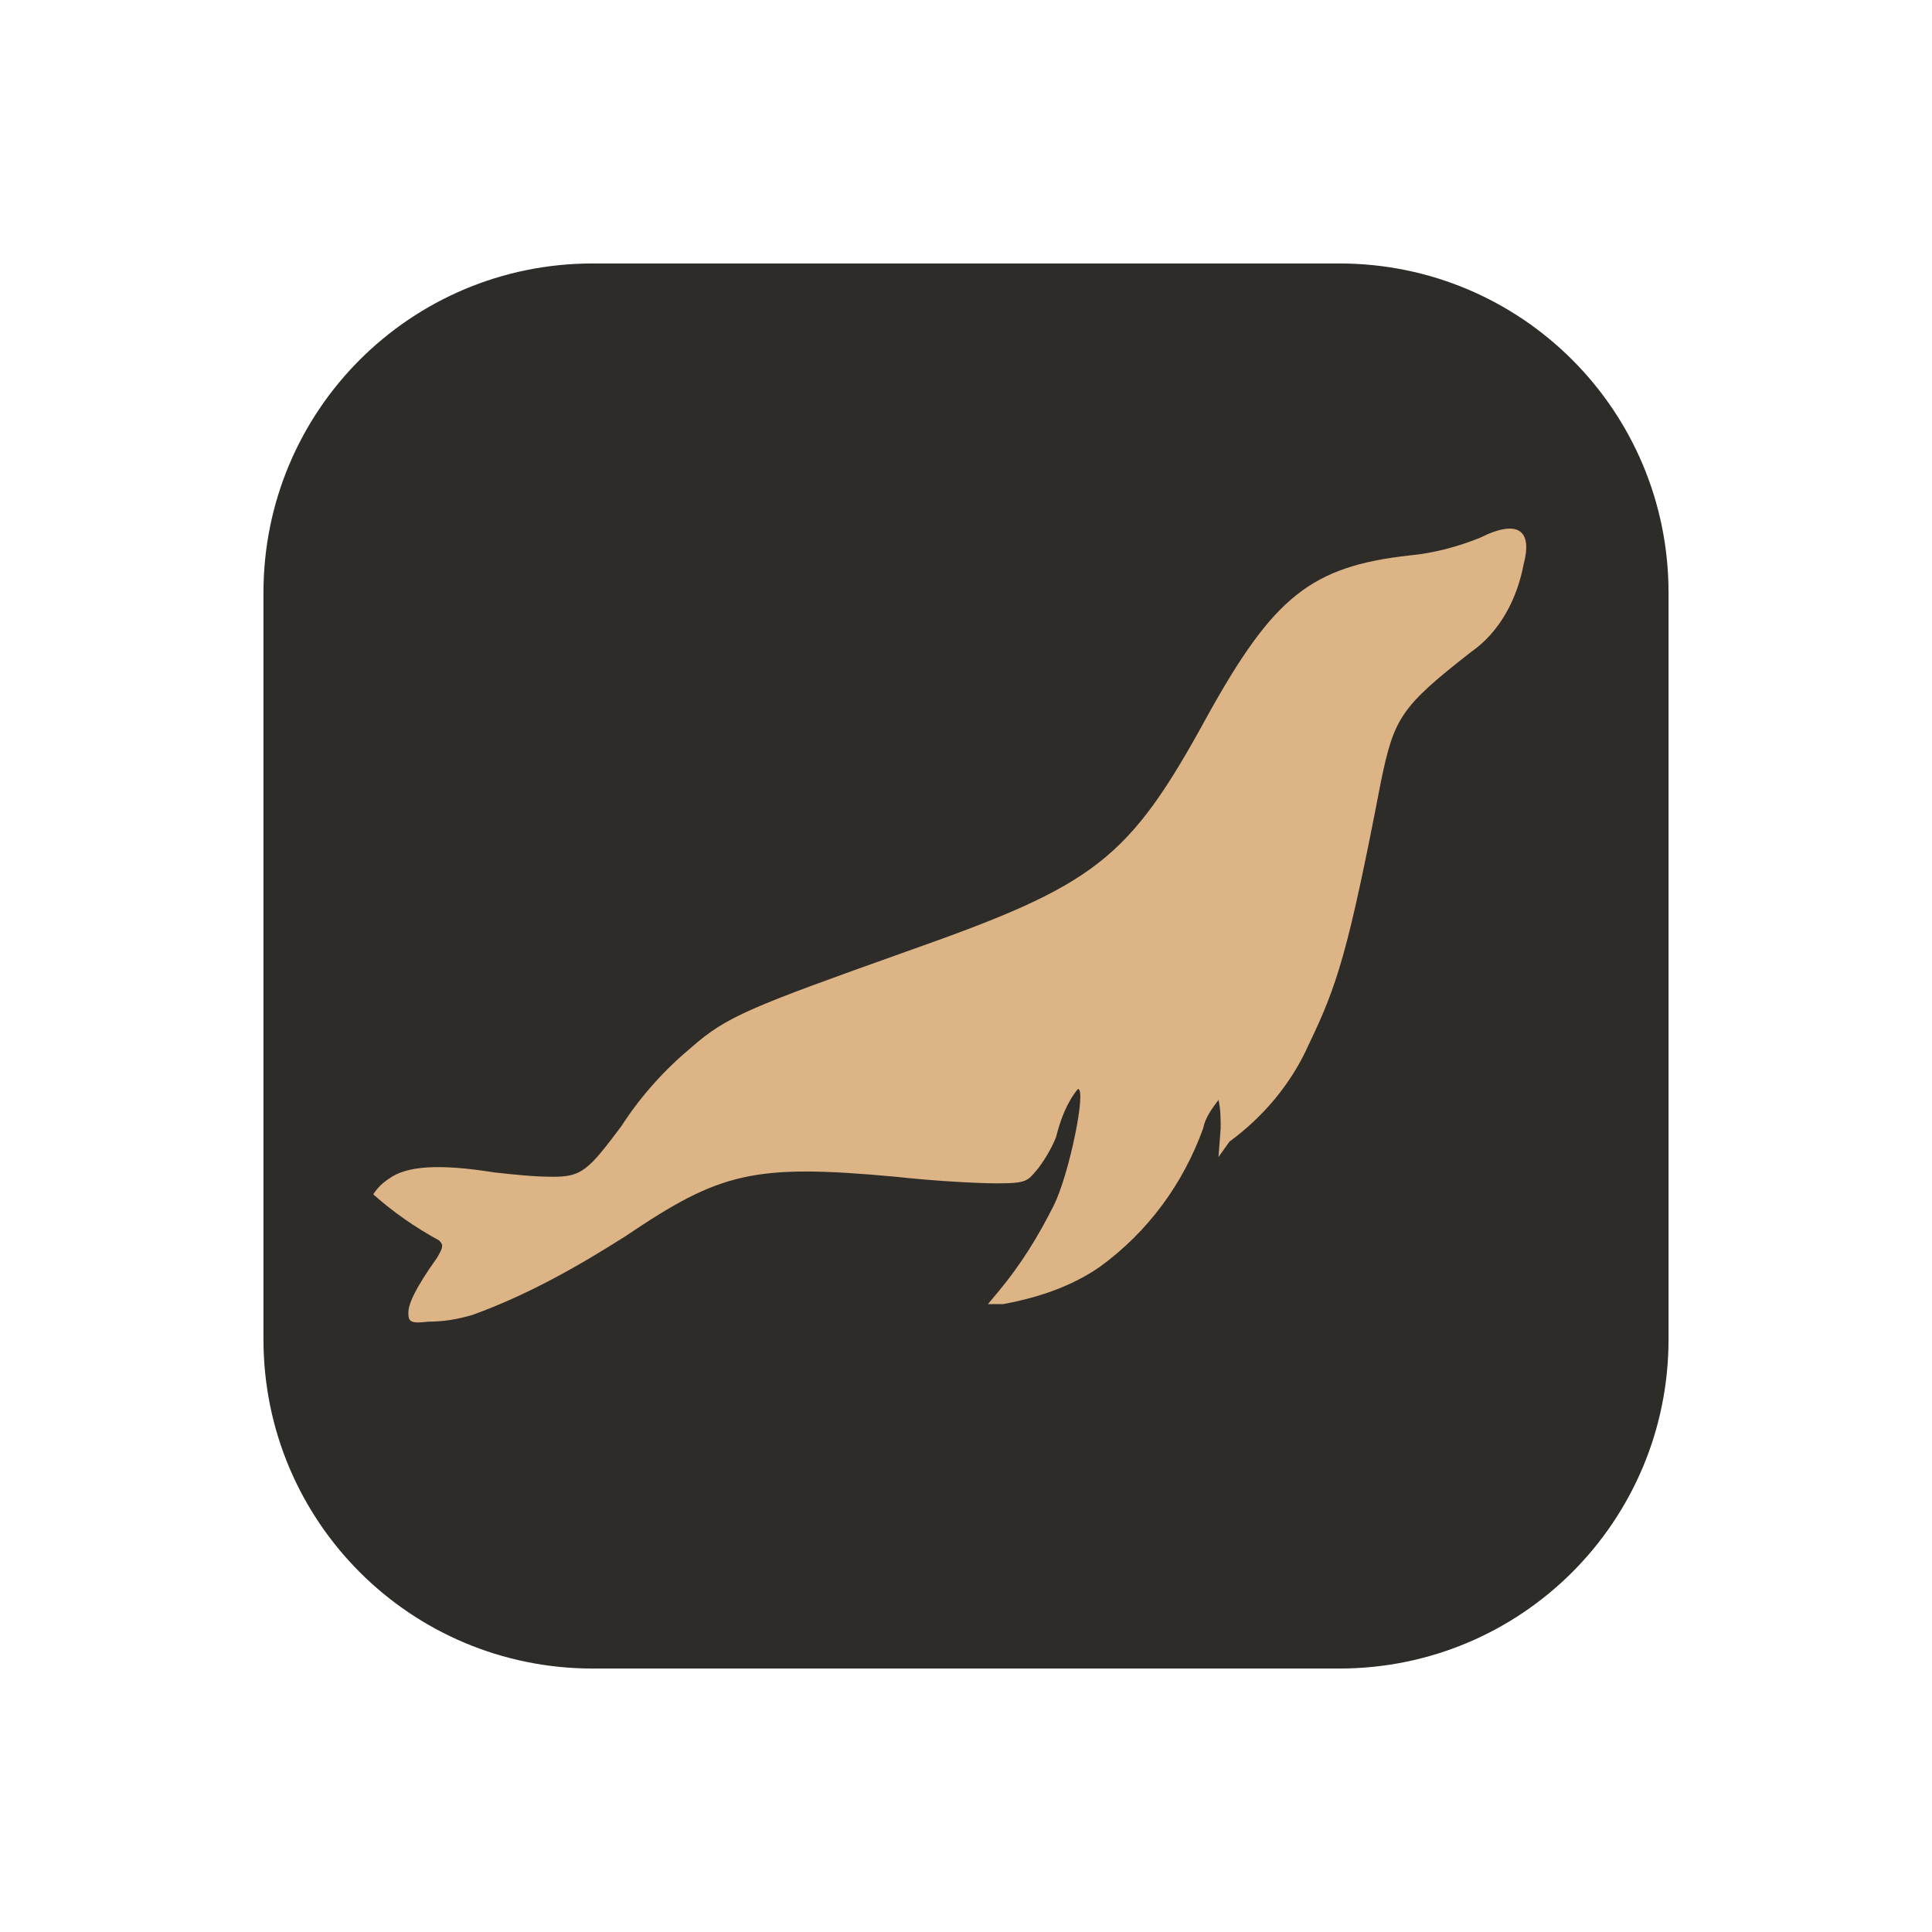
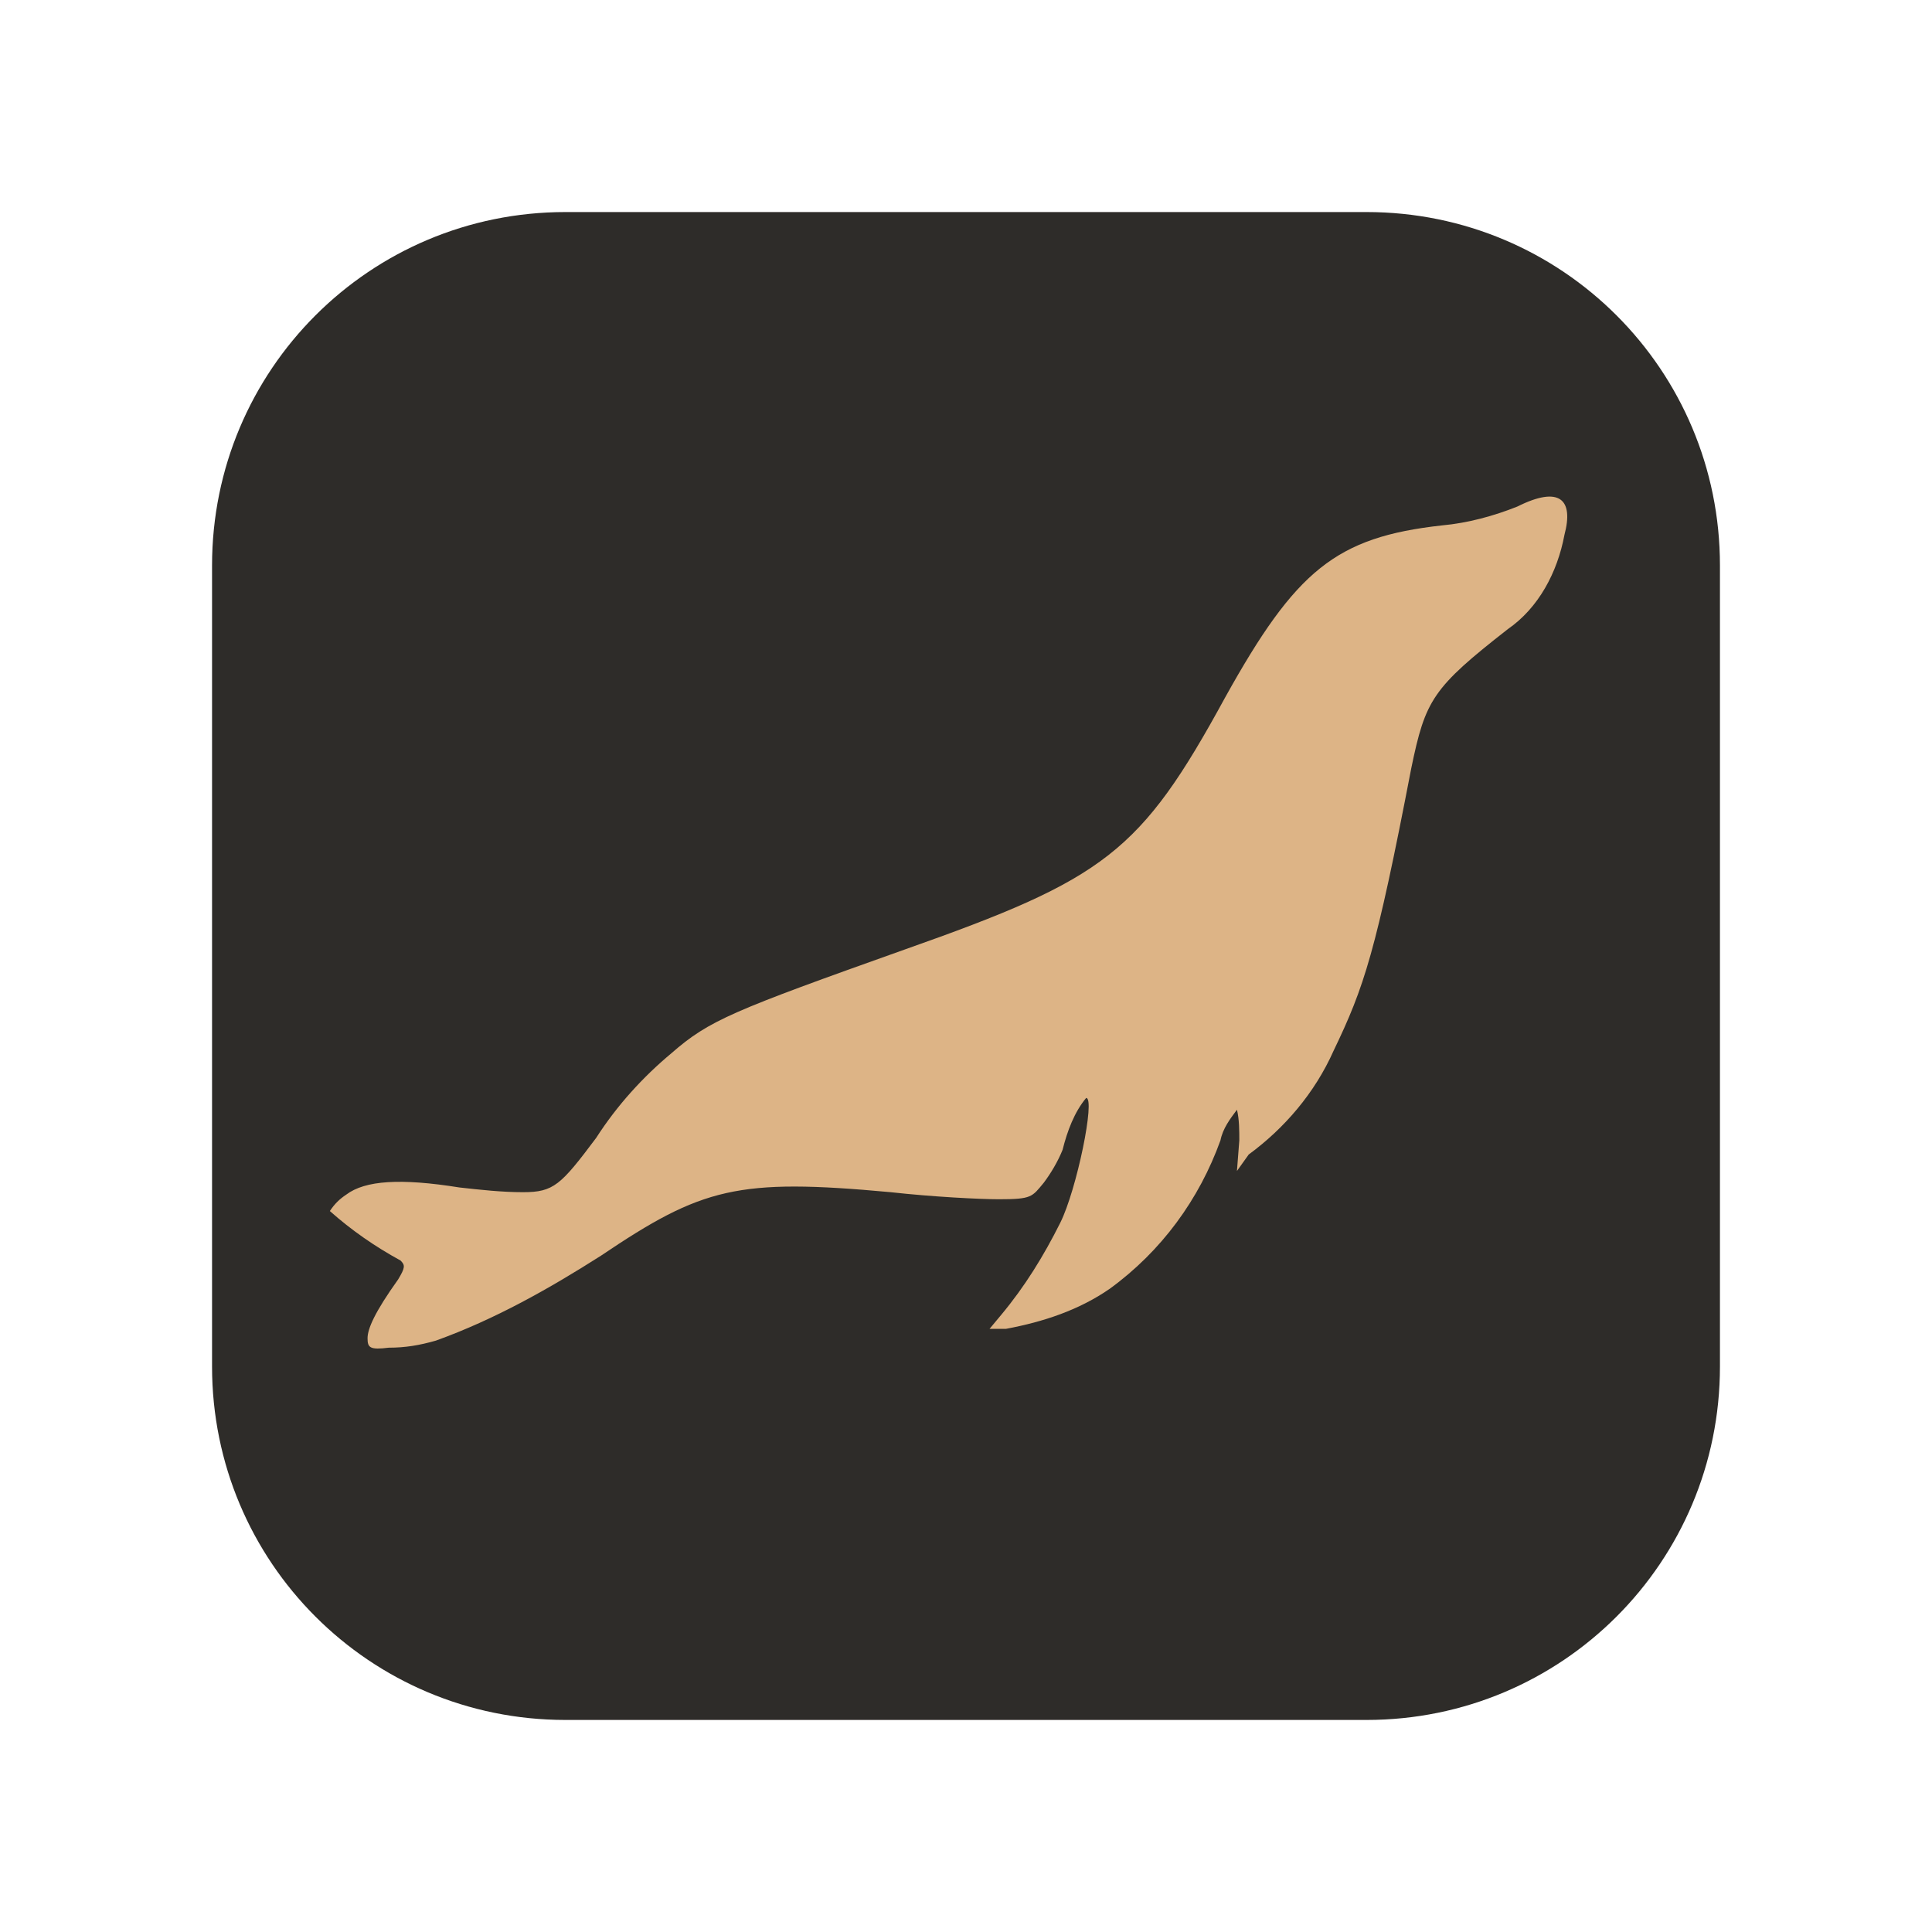
- <svg xmlns="http://www.w3.org/2000/svg" version="1.1" id="图层_1" x="0px" y="0px" viewBox="0 0 88 88" style="enable-background:new 0 0 88 88;" xml:space="preserve">
+ <svg xmlns="http://www.w3.org/2000/svg" version="1.1" id="图层_1" x="0px" y="0px" viewBox="0 0 82 82" style="enable-background:new 0 0 82 82;" xml:space="preserve">
  <style type="text/css">
	.st0{fill:#2E2C29;}
	.st1{fill-rule:evenodd;clip-rule:evenodd;fill:#DDB486;}
</style>
-   <path id="bg" class="st0" d="M27,12h34c8.3,0,15,6.7,15,15v34c0,8.3-6.7,15-15,15H27c-8.3,0-15-6.7-15-15V27C12,18.7,18.7,12,27,12z  " />
-   <path id="形状_2" class="st1" d="M67.4,24.5c-1,0.4-2.1,0.7-3.2,0.8c-4.5,0.5-6.2,1.9-9.2,7.3c-3.6,6.6-5.1,7.7-13.6,10.7  c-7.3,2.6-8.3,3-9.9,4.4c-1.2,1-2.3,2.2-3.2,3.6c-1.5,2-1.8,2.3-3.1,2.3c-0.9,0-1.8-0.1-2.7-0.2c-2.5-0.4-4-0.3-4.8,0.3  c-0.3,0.2-0.5,0.4-0.7,0.7c0.9,0.8,1.9,1.5,3,2.1c0.2,0.2,0.2,0.3-0.1,0.8c-1,1.4-1.3,2.1-1.3,2.5c0,0.4,0.1,0.5,0.9,0.4  c0.7,0,1.3-0.1,2-0.3c2.5-0.9,4.8-2.2,7-3.6c4.3-2.9,5.8-3.3,12.3-2.7c1.8,0.2,3.8,0.3,4.6,0.3c1.4,0,1.4-0.1,1.9-0.7  c0.3-0.4,0.6-0.9,0.8-1.4c0.2-0.8,0.5-1.6,1-2.2c0.4,0-0.4,3.9-1.1,5.3c-0.7,1.4-1.5,2.7-2.5,3.9l-0.5,0.6l0.7,0  c1.6-0.3,3.1-0.8,4.4-1.7c2.2-1.6,3.8-3.8,4.7-6.3c0.1-0.5,0.4-0.9,0.7-1.3c0.1,0.4,0.1,0.9,0.1,1.3l-0.1,1.3L56,52  c1.5-1.1,2.8-2.6,3.6-4.4c1.3-2.7,1.8-4.2,3.3-12c0.6-2.9,0.9-3.4,4.1-5.9c1.3-0.9,2.1-2.4,2.4-4C69.8,24.2,69.2,23.6,67.4,24.5  L67.4,24.5L67.4,24.5z" />
+   <path id="bg" class="st0" d="M24,9h34c8.3,0,15,6.7,15,15v34c0,8.3-6.7,15-15,15H24c-8.3,0-15-6.7-15-15V24C9,15.7,15.7,9,24,9z" />
+   <path id="形状_2" class="st1" d="M64.4,21.5c-1,0.4-2.1,0.7-3.2,0.8c-4.5,0.5-6.2,1.9-9.2,7.3c-3.6,6.6-5.1,7.7-13.6,10.7  c-7.3,2.6-8.3,3-9.9,4.4c-1.2,1-2.3,2.2-3.2,3.6c-1.5,2-1.8,2.3-3.1,2.3c-0.9,0-1.8-0.1-2.7-0.2c-2.5-0.4-4-0.3-4.8,0.3  c-0.3,0.2-0.5,0.4-0.7,0.7c0.9,0.8,1.9,1.5,3,2.1c0.2,0.2,0.2,0.3-0.1,0.8c-1,1.4-1.3,2.1-1.3,2.5s0.1,0.5,0.9,0.4  c0.7,0,1.3-0.1,2-0.3c2.5-0.9,4.8-2.2,7-3.6c4.3-2.9,5.8-3.3,12.3-2.7c1.8,0.2,3.8,0.3,4.6,0.3c1.4,0,1.4-0.1,1.9-0.7  c0.3-0.4,0.6-0.9,0.8-1.4c0.2-0.8,0.5-1.6,1-2.2c0.4,0-0.4,3.9-1.1,5.3c-0.7,1.4-1.5,2.7-2.5,3.9L42,56.4h0.7  c1.6-0.3,3.1-0.8,4.4-1.7c2.2-1.6,3.8-3.8,4.7-6.3c0.1-0.5,0.4-0.9,0.7-1.3c0.1,0.4,0.1,0.9,0.1,1.3l-0.1,1.3L53,49  c1.5-1.1,2.8-2.6,3.6-4.4c1.3-2.7,1.8-4.2,3.3-12c0.6-2.9,0.9-3.4,4.1-5.9c1.3-0.9,2.1-2.4,2.4-4C66.8,21.2,66.2,20.6,64.4,21.5  L64.4,21.5L64.4,21.5z" />
</svg>
